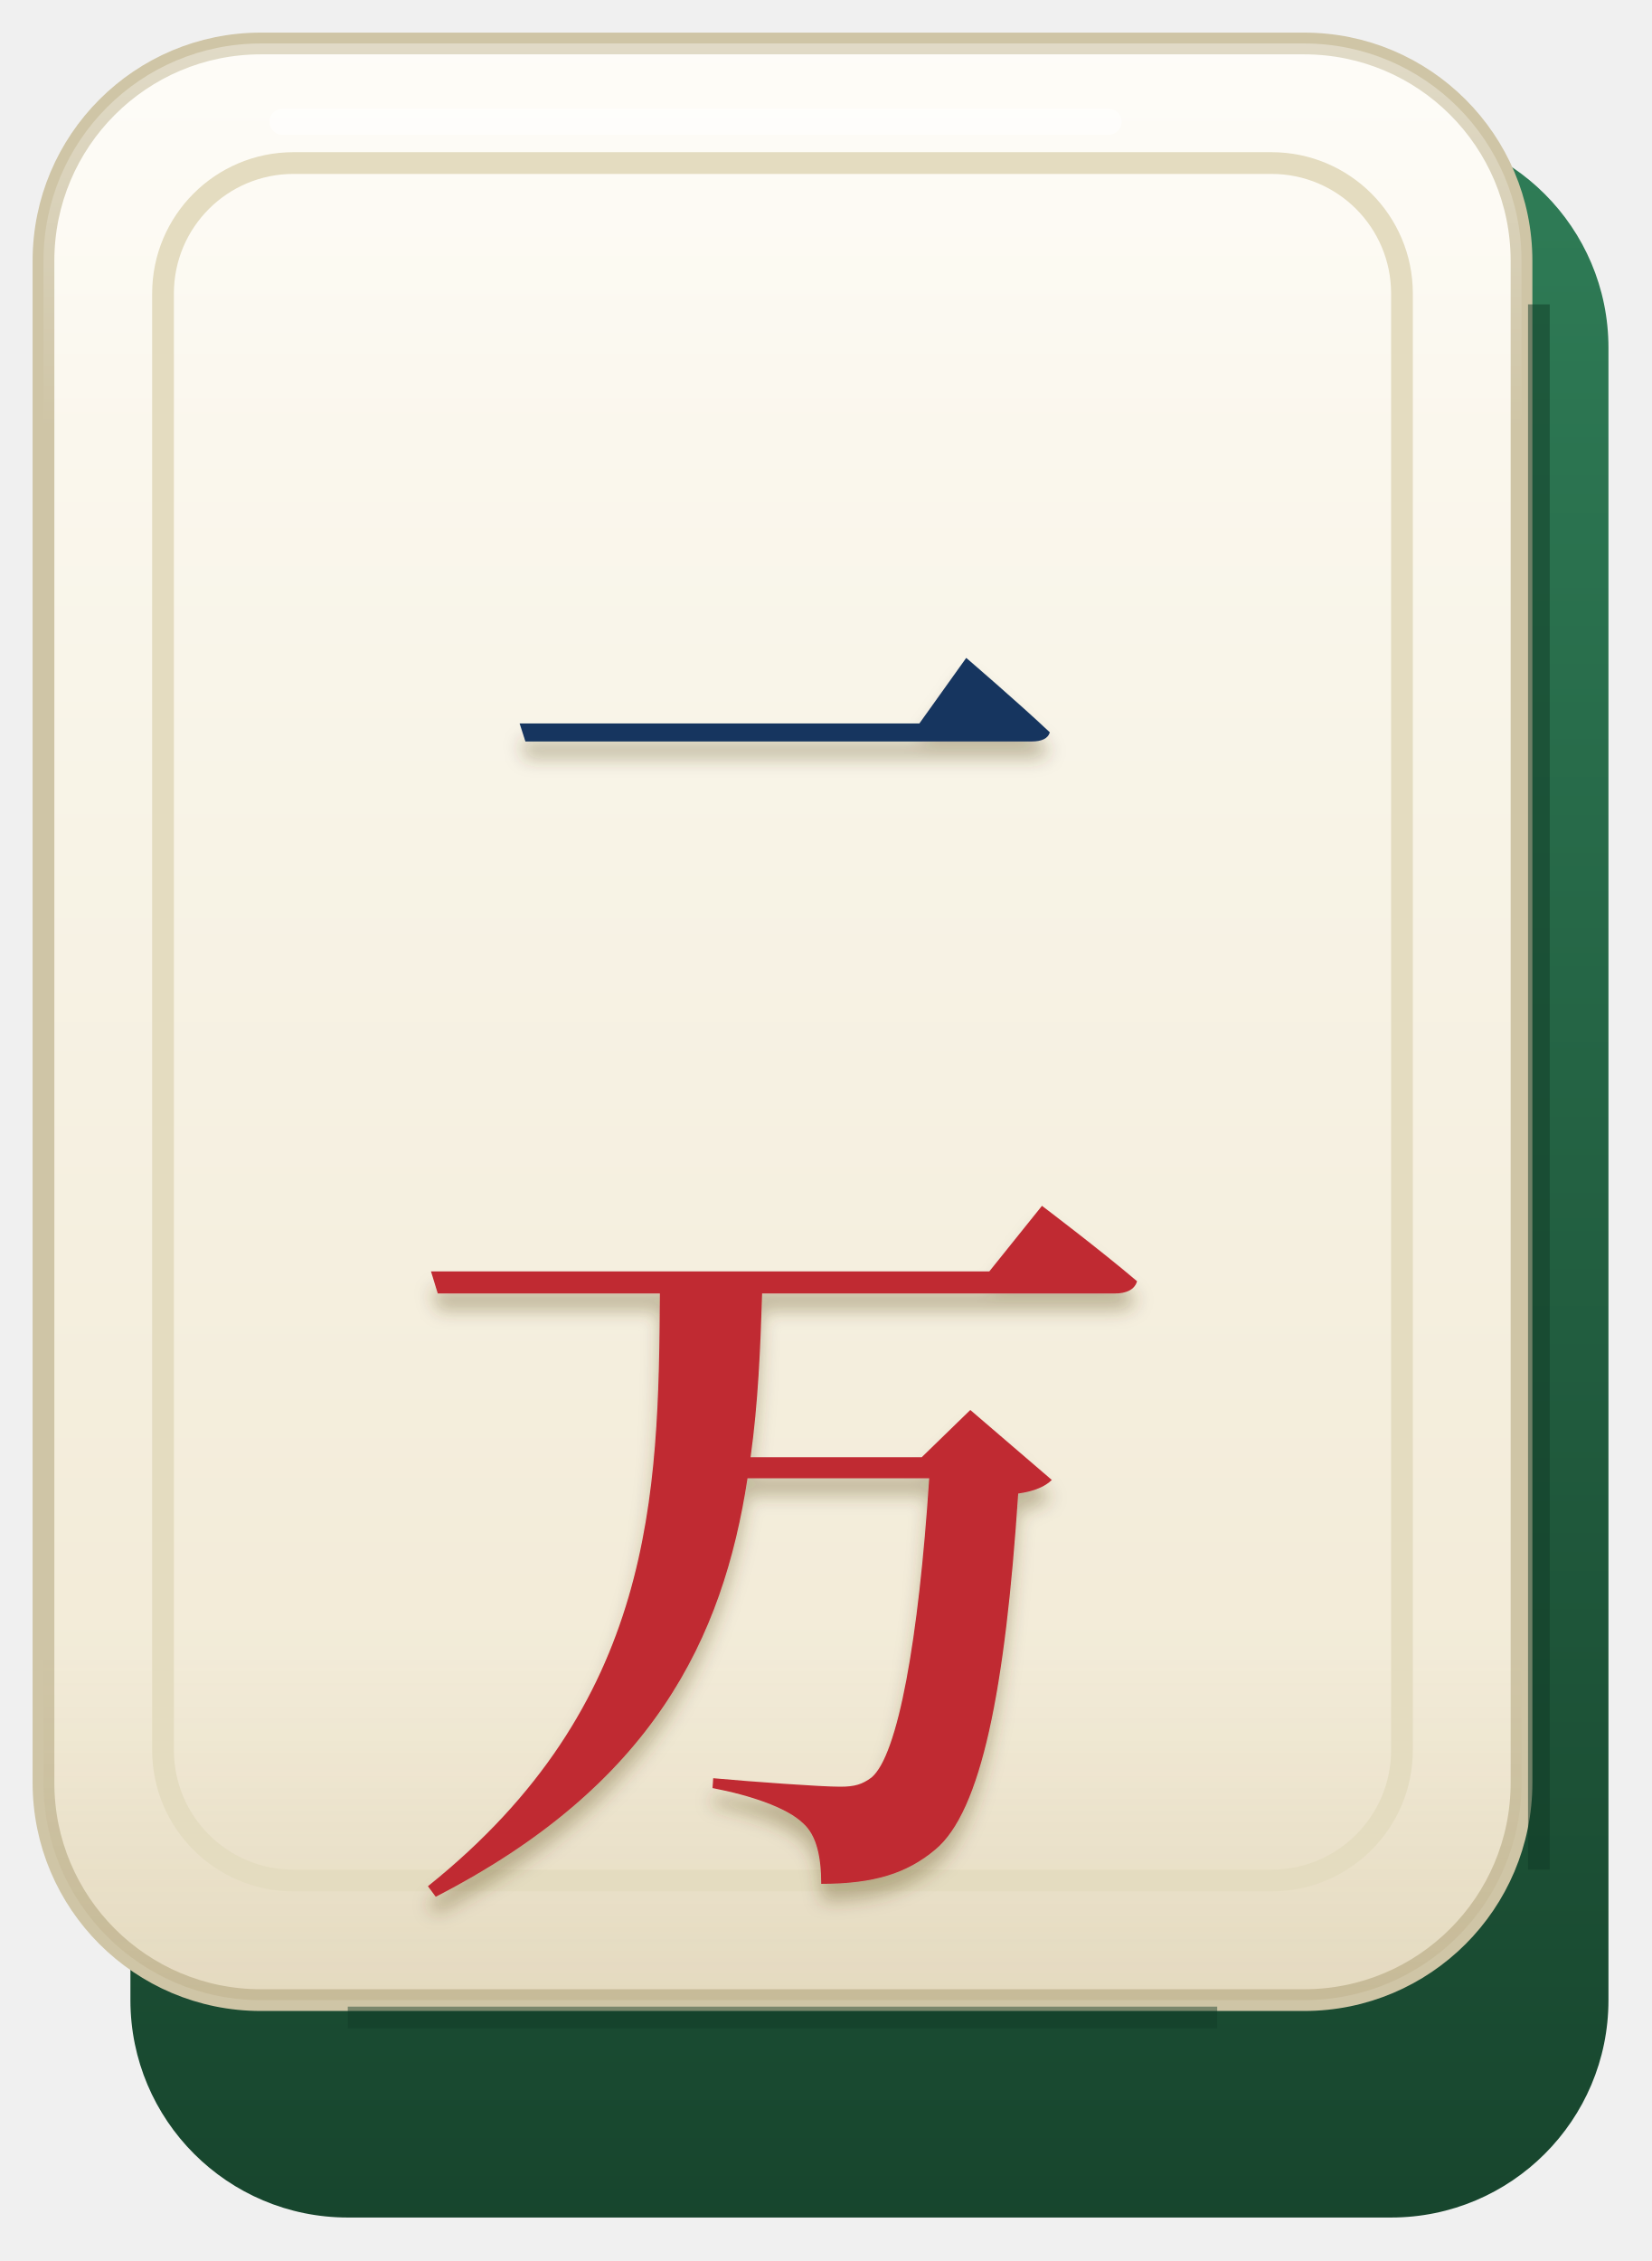
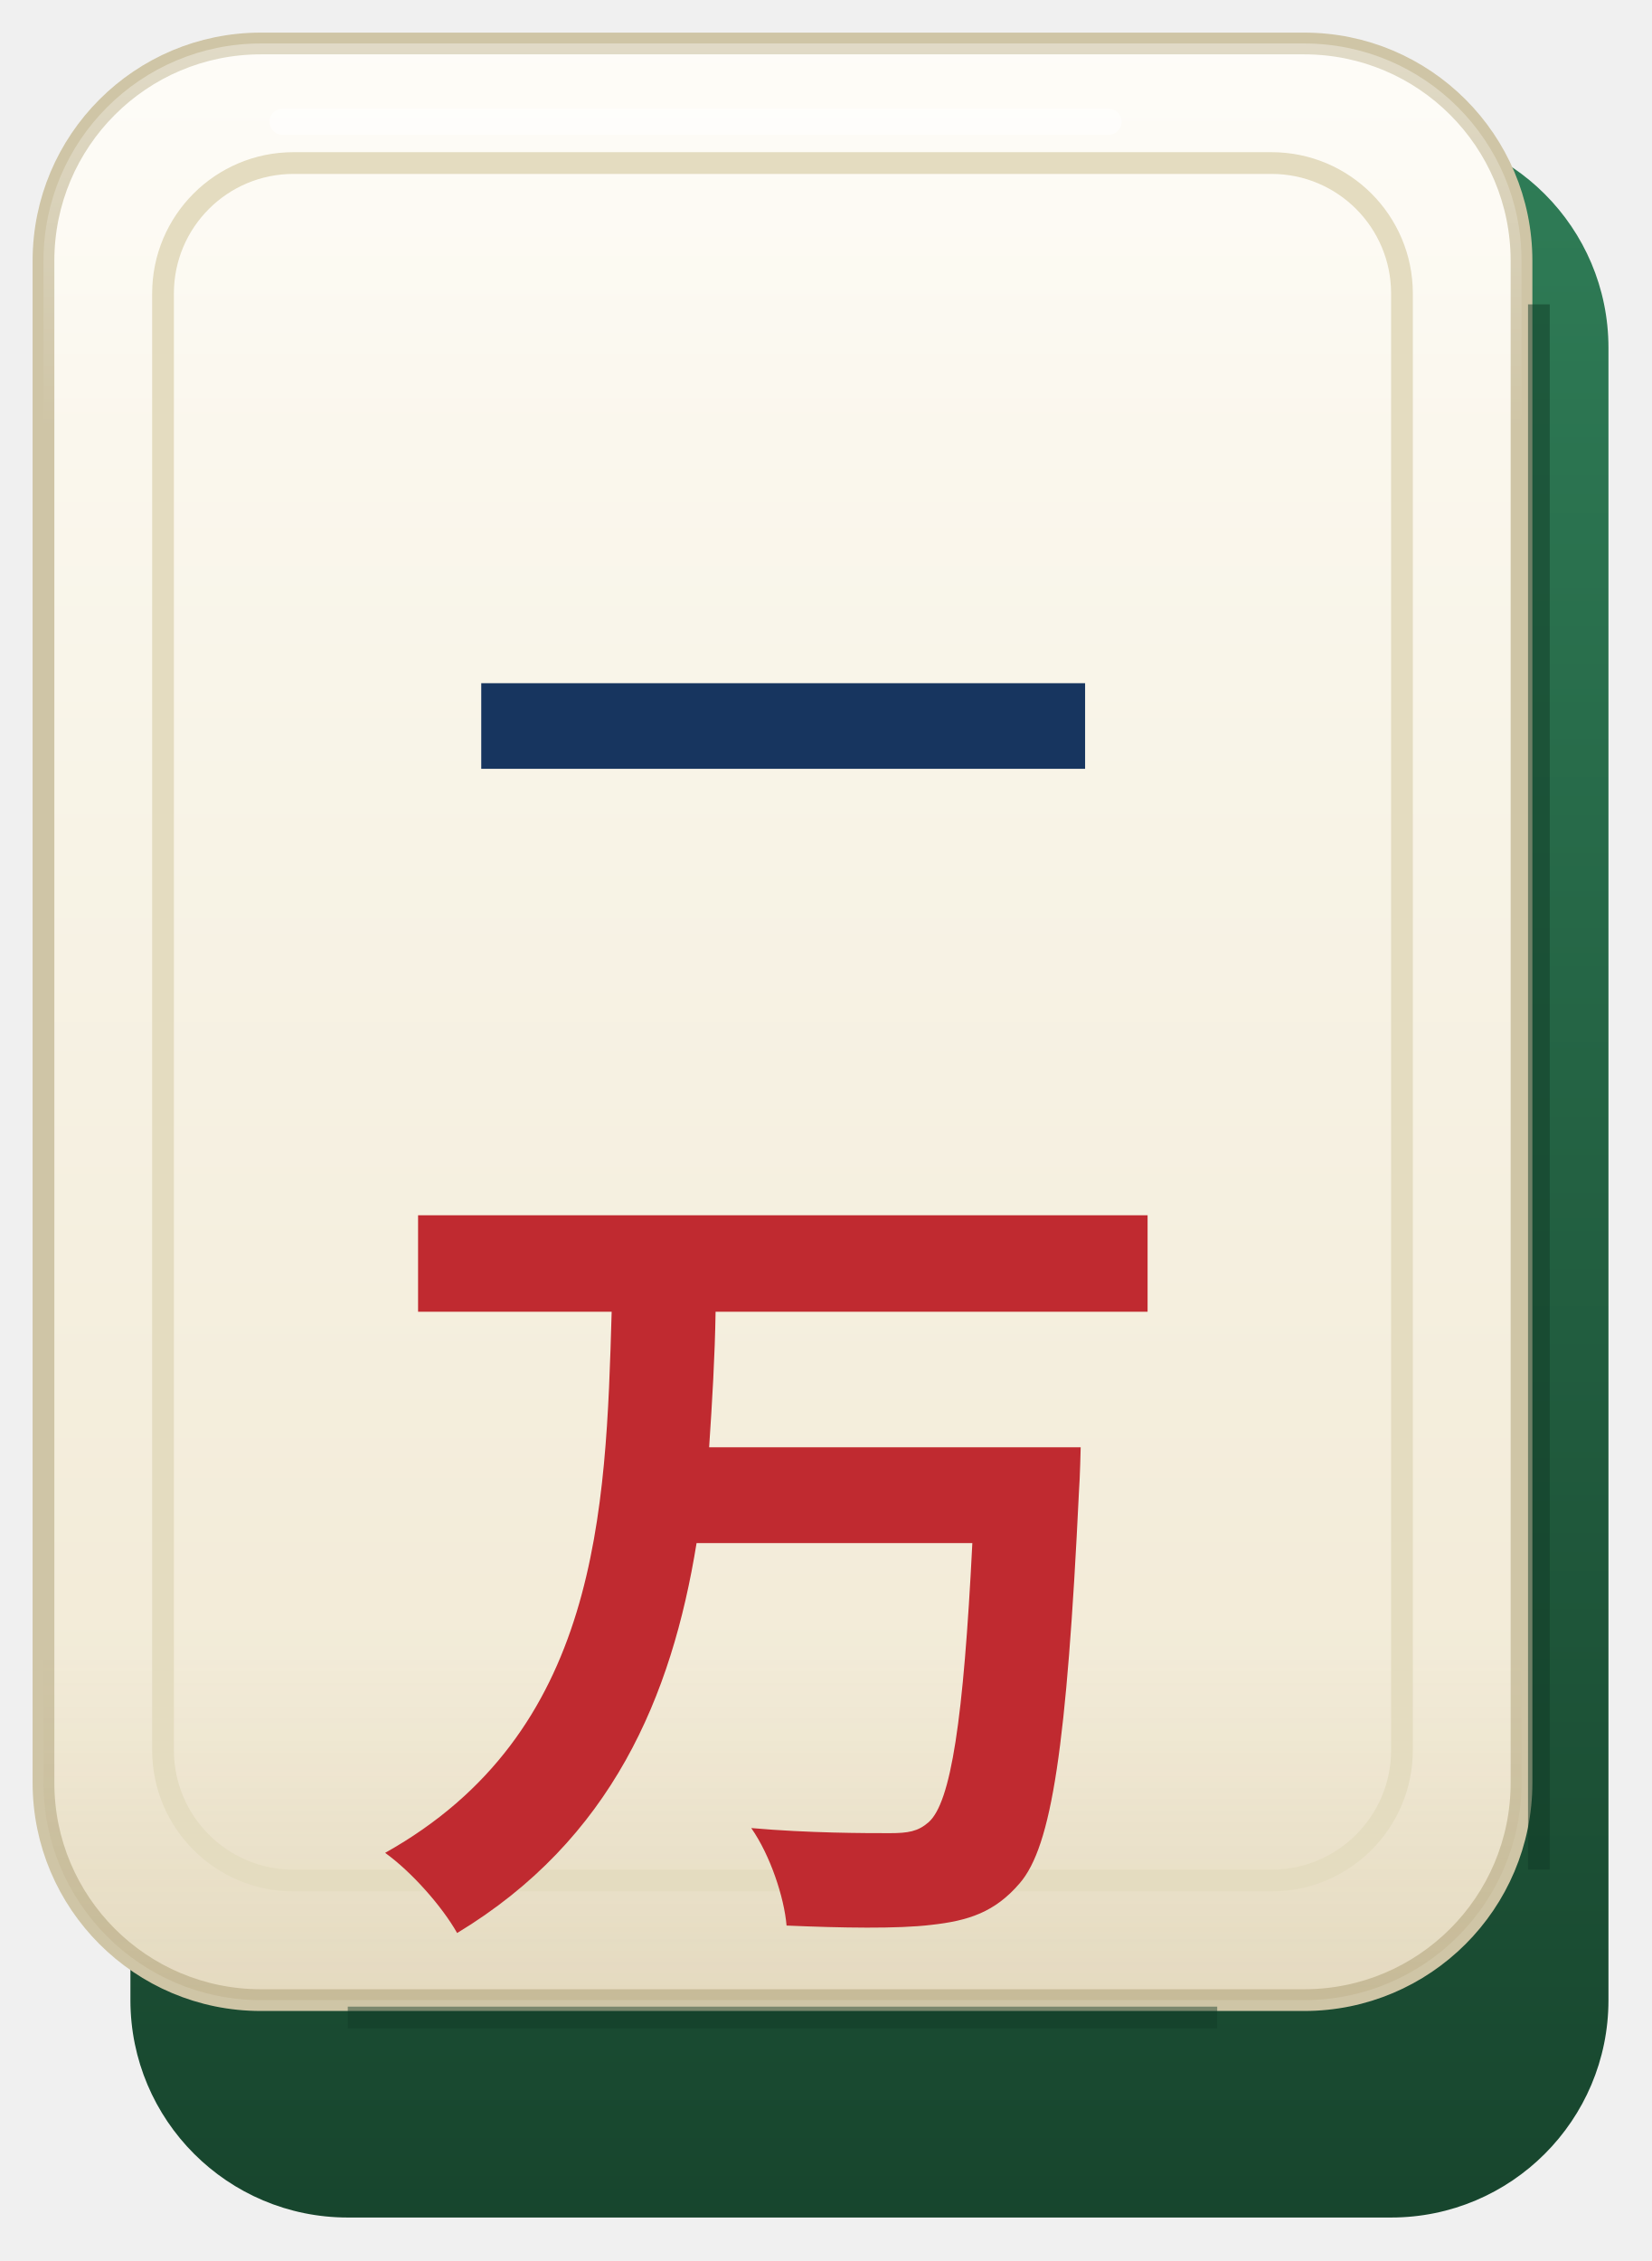
<svg xmlns="http://www.w3.org/2000/svg" viewBox="0 0 76 104">
  <defs>
    <linearGradient id="f" x1="0" y1="0" x2="0" y2="1">
      <stop offset="0" stop-color="#fdfbf4" />
      <stop offset="1" stop-color="#f0e8d2" />
    </linearGradient>
    <linearGradient id="b" x1="0" y1="0" x2="0" y2="1">
      <stop offset="0" stop-color="#2a8a5f" />
      <stop offset="1" stop-color="#1b6444" />
    </linearGradient>
    <linearGradient id="s" x1="0" y1="0" x2="0" y2="1">
      <stop offset="0" stop-color="#2f7d57" />
      <stop offset="1" stop-color="#17452d" />
    </linearGradient>
    <linearGradient id="v" x1="0" y1="0" x2="0" y2="1">
      <stop offset="0" stop-color="#ffffff" stop-opacity=".38" />
      <stop offset=".2" stop-color="#ffffff" stop-opacity="0" />
      <stop offset=".82" stop-color="#8a6c30" stop-opacity="0" />
      <stop offset="1" stop-color="#8a6c30" stop-opacity=".12" />
    </linearGradient>
-     <filter id="e" x="-8%" y="-8%" width="116%" height="116%">
-       <feDropShadow dx="0" dy=".8" stdDeviation=".4" flood-color="#4a3a10" flood-opacity=".3" />
-     </filter>
  </defs>
  <rect x="6" y="6" width="68" height="96" rx="10" fill="url(#s)" />
  <rect x="2" y="2" width="68" height="90" rx="10" fill="url(#f)" stroke="#cfc5a6" />
  <rect x="2" y="2" width="68" height="90" rx="10" fill="url(#v)" />
  <rect x="7.5" y="7.5" width="57" height="79" rx="6" fill="none" stroke="#e4dcc0" />
  <path d="M13 5.6h38" stroke="#fff" stroke-width="1.2" opacity=".55" stroke-linecap="round" />
  <path d="M70.8 14v72" stroke="#0f3a26" stroke-width="1" opacity=".5" />
  <path d="M16 92.8h40" stroke="#0f3a26" stroke-width="1" opacity=".45" />
-   <g filter="url(#e)">
-     <text x="36" y="33" font-size="26" fill="#17355f" text-anchor="middle" dominant-baseline="central" font-family="'Kaiti SC','STKaiti','KaiTi','楷体','Noto Serif CJK SC','Songti SC',serif" font-weight="600">一</text>
-     <text x="36" y="69" font-size="35" fill="#c02a30" text-anchor="middle" dominant-baseline="central" font-family="'Kaiti SC','STKaiti','KaiTi','楷体','Noto Serif CJK SC','Songti SC',serif" font-weight="600">万</text>
+   <g>
+     <text x="36" y="32" font-size="30" fill="#17355f" text-anchor="middle" dominant-baseline="central" font-family="'PingFang SC','Microsoft YaHei','Noto Sans CJK SC','Hiragino Sans GB',sans-serif" font-weight="700">一</text>
+     <text x="36" y="69" font-size="38" fill="#c02a30" text-anchor="middle" dominant-baseline="central" font-family="'PingFang SC','Microsoft YaHei','Noto Sans CJK SC','Hiragino Sans GB',sans-serif" font-weight="700">万</text>
  </g>
</svg>
